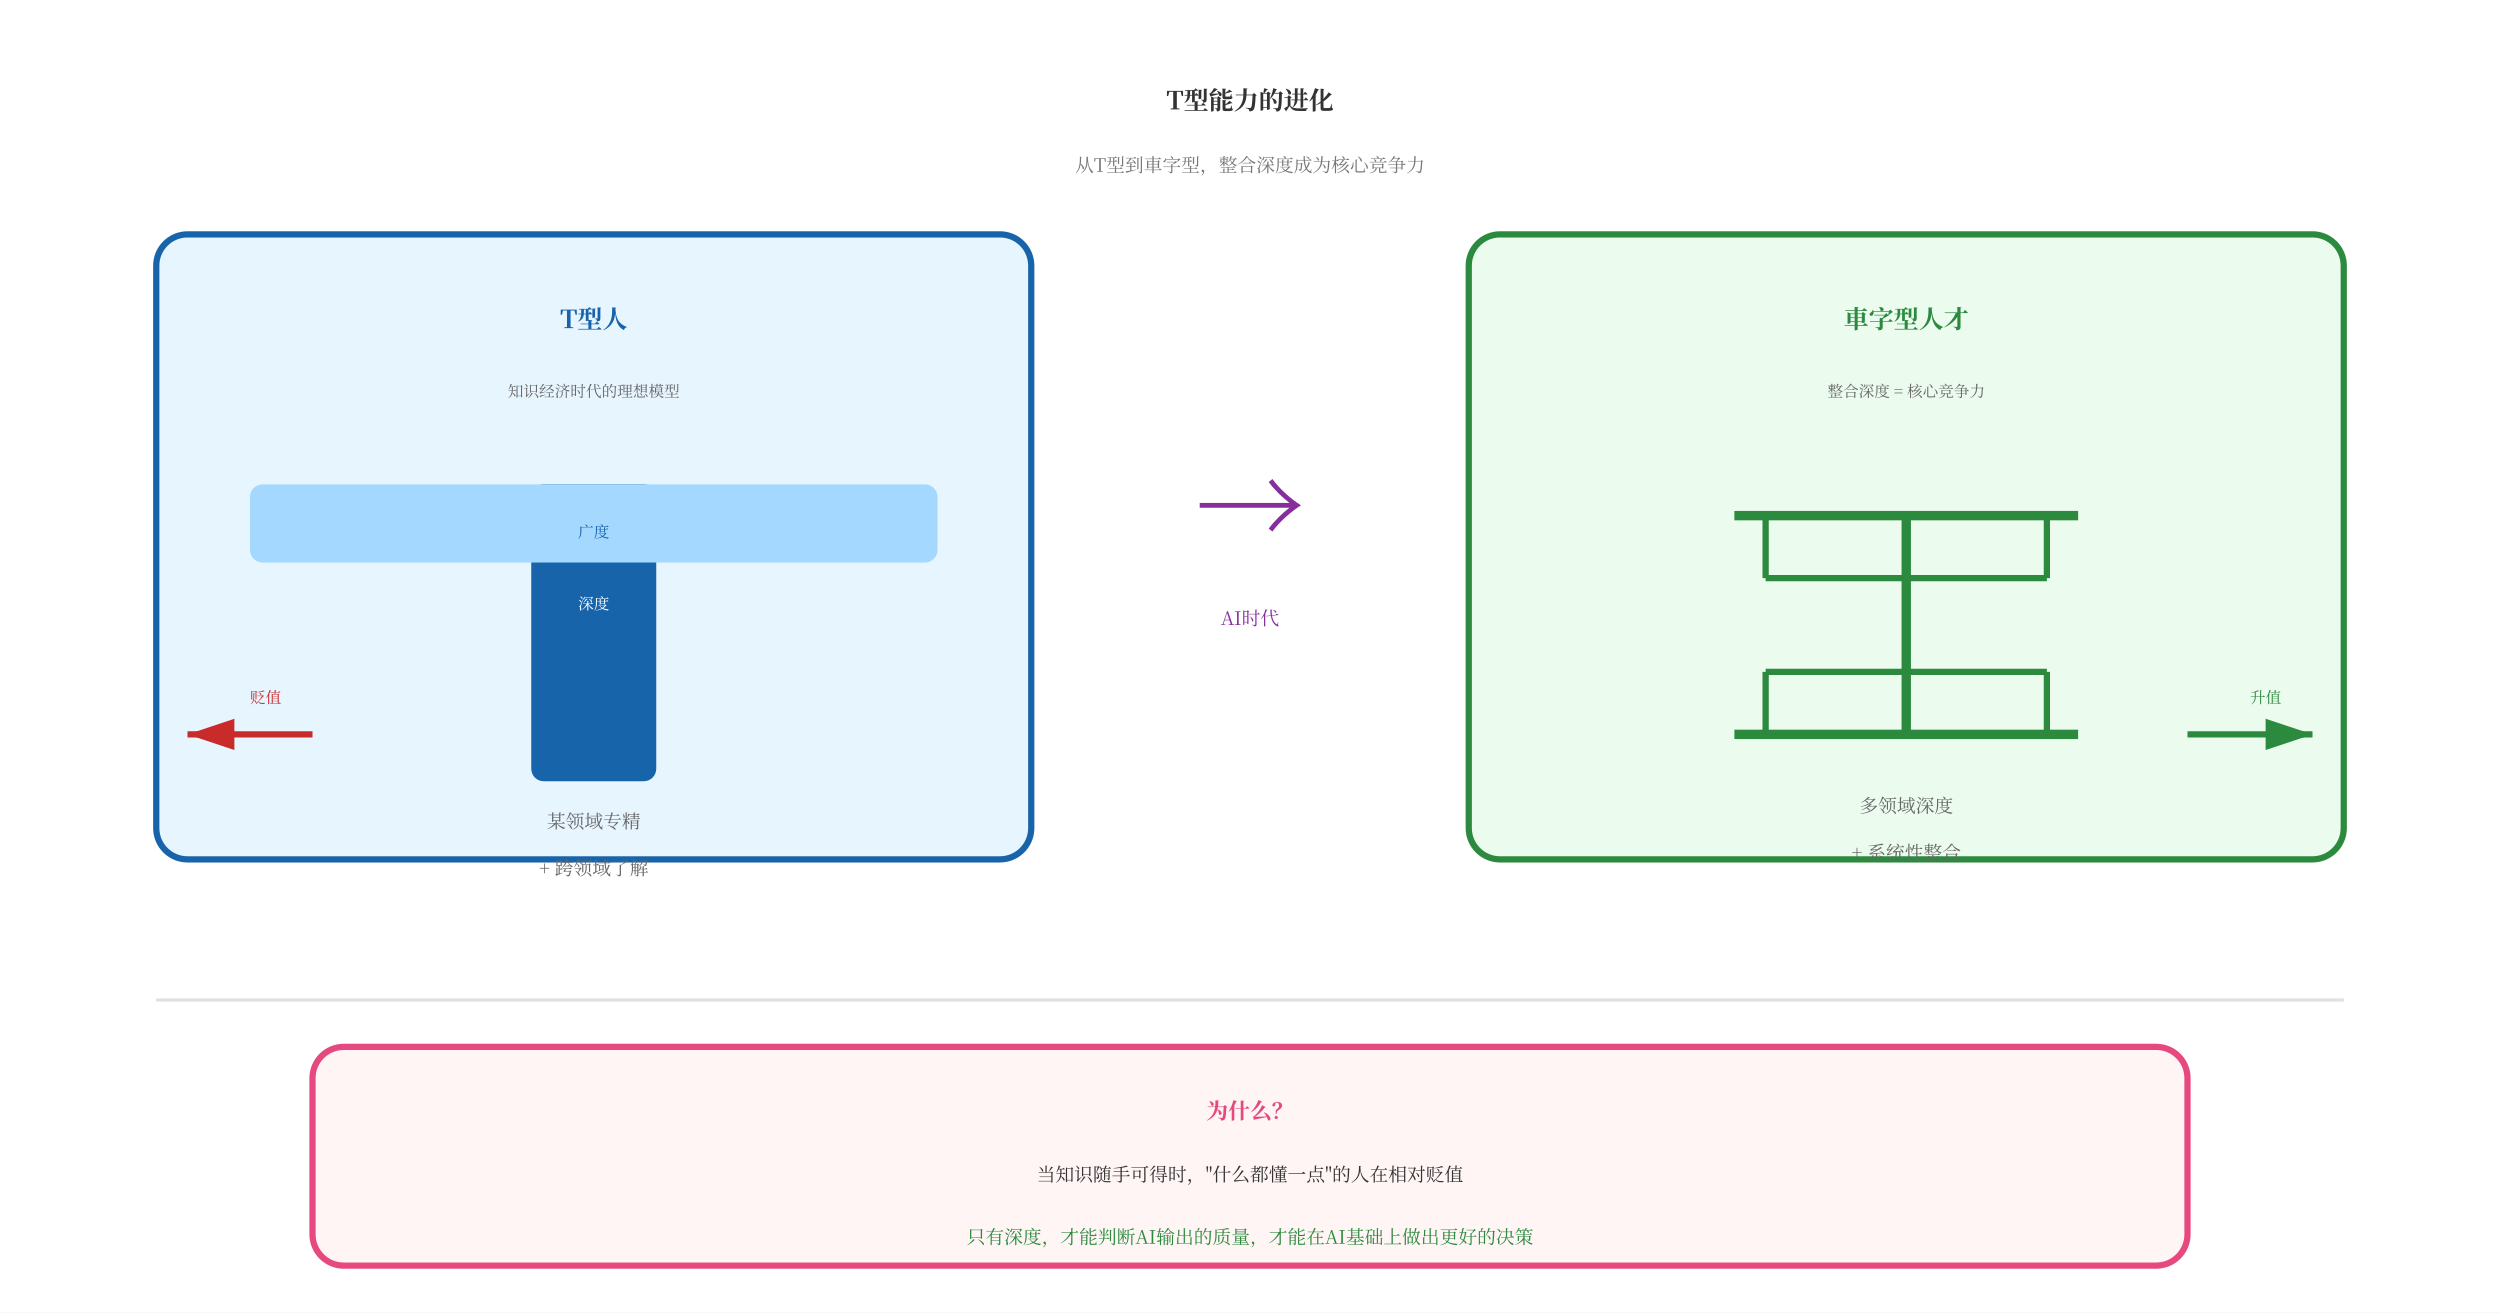
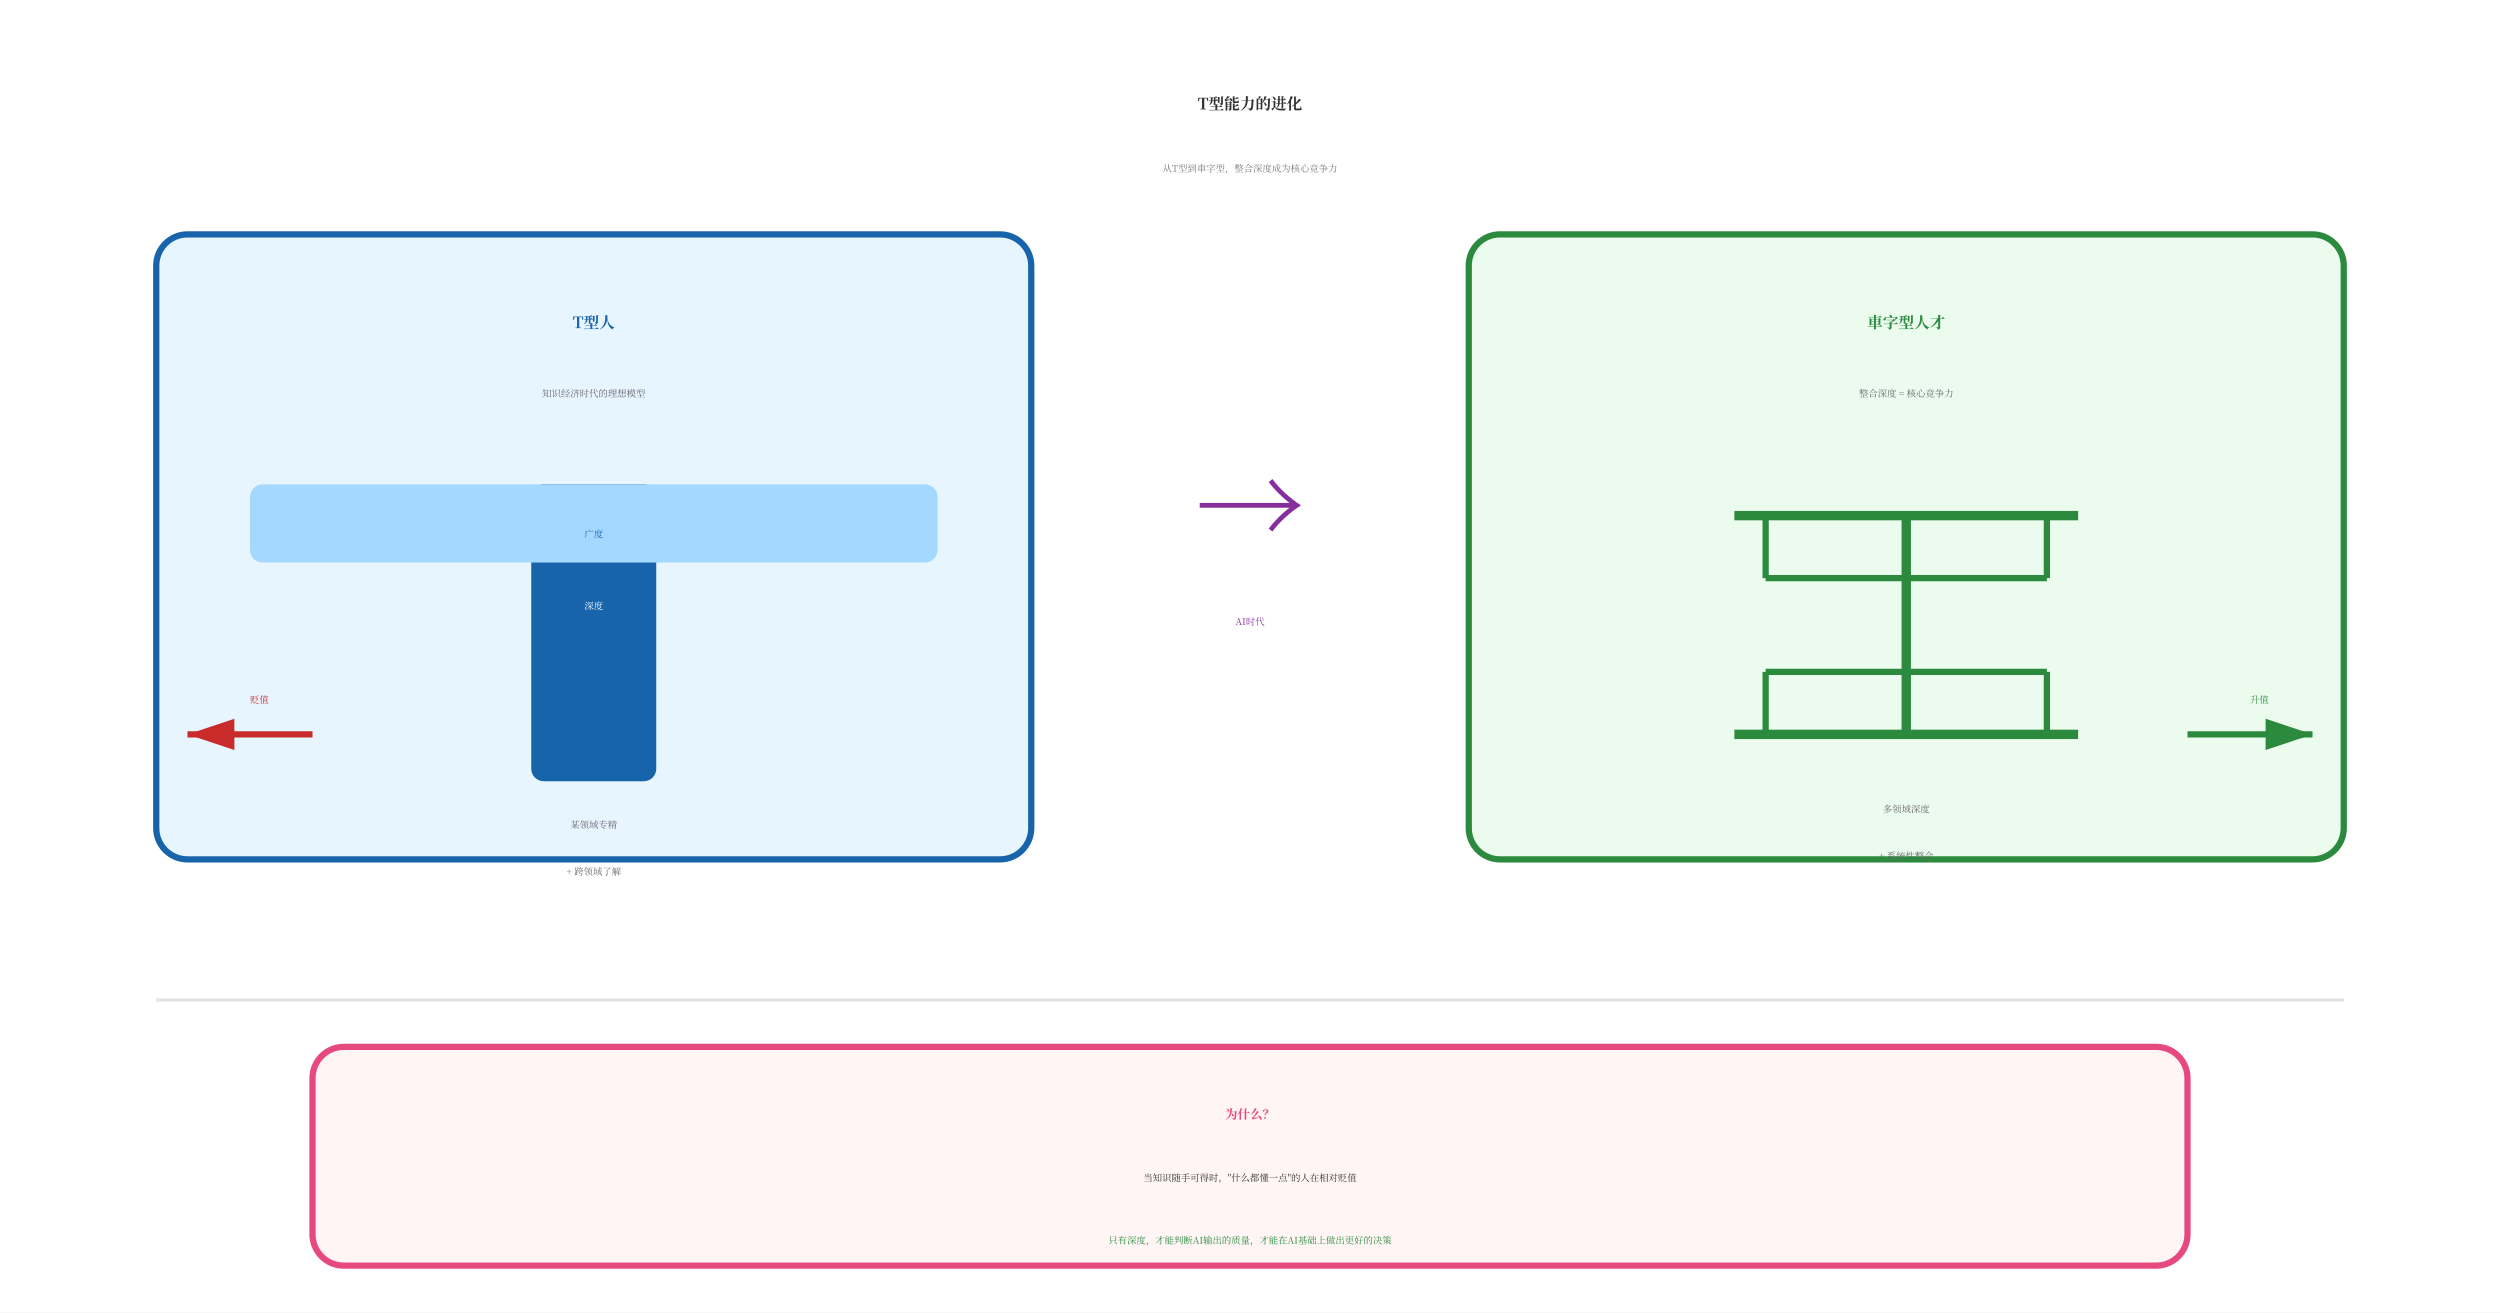
<svg xmlns="http://www.w3.org/2000/svg" viewBox="0 0 800 420" style="font-family: 'Noto Serif CJK SC', serif; background: #fefefe;">
  <rect width="800" height="420" fill="white" />
-   <text x="400" y="35" text-anchor="middle" font-size="8" font-weight="bold" fill="#333">T型能力的进化</text>
-   <text x="400" y="55" text-anchor="middle" font-size="6" fill="#777">从T型到車字型，整合深度成为核心竞争力</text>
+   <text x="400" y="35" text-anchor="middle" font-size="5" font-weight="bold" fill="#333">T型能力的进化</text>
+   <text x="400" y="55" text-anchor="middle" font-size="3" fill="#777">从T型到車字型，整合深度成为核心竞争力</text>
  <rect x="50" y="75" width="280" height="200" rx="10" fill="#e7f5ff" stroke="#1864ab" stroke-width="2" />
-   <text x="190" y="105" text-anchor="middle" font-size="8" font-weight="bold" fill="#1864ab">T型人</text>
-   <text x="190" y="127" text-anchor="middle" font-size="5" fill="#666">知识经济时代的理想模型</text>
+   <text x="190" y="105" text-anchor="middle" font-size="5" font-weight="bold" fill="#1864ab">T型人</text>
+   <text x="190" y="127" text-anchor="middle" font-size="3" fill="#666">知识经济时代的理想模型</text>
  <rect x="170" y="155" width="40" height="95" rx="4" fill="#1864ab" />
-   <text x="190" y="195" text-anchor="middle" font-size="5" fill="white">深度</text>
+   <text x="190" y="195" text-anchor="middle" font-size="3" fill="white">深度</text>
  <rect x="80" y="155" width="220" height="25" rx="4" fill="#a5d8ff" />
-   <text x="190" y="172" text-anchor="middle" font-size="5" fill="#1864ab">广度</text>
-   <text x="190" y="265" text-anchor="middle" font-size="6" fill="#666">某领域专精</text>
-   <text x="190" y="280" text-anchor="middle" font-size="6" fill="#666">+ 跨领域了解</text>
+   <text x="190" y="172" text-anchor="middle" font-size="3" fill="#1864ab">广度</text>
+   <text x="190" y="265" text-anchor="middle" font-size="3" fill="#666">某领域专精</text>
+   <text x="190" y="280" text-anchor="middle" font-size="3" fill="#666">+ 跨领域了解</text>
  <path d="M100 235 L60 235" fill="none" stroke="#c92a2a" stroke-width="2" />
  <polygon points="60,235 75,230 75,240" fill="#c92a2a" />
-   <text x="80" y="225" font-size="5" fill="#c92a2a">贬值</text>
+   <text x="80" y="225" font-size="3" fill="#c92a2a">贬值</text>
  <text x="400" y="175" text-anchor="middle" font-size="35" fill="#862e9c">→</text>
-   <text x="400" y="200" text-anchor="middle" font-size="6" fill="#862e9c">AI时代</text>
+   <text x="400" y="200" text-anchor="middle" font-size="3" fill="#862e9c">AI时代</text>
  <rect x="470" y="75" width="280" height="200" rx="10" fill="#ebfbee" stroke="#2b8a3e" stroke-width="2" />
-   <text x="610" y="105" text-anchor="middle" font-size="8" font-weight="bold" fill="#2b8a3e">車字型人才</text>
-   <text x="610" y="127" text-anchor="middle" font-size="5" fill="#666">整合深度 = 核心竞争力</text>
+   <text x="610" y="105" text-anchor="middle" font-size="5" font-weight="bold" fill="#2b8a3e">車字型人才</text>
+   <text x="610" y="127" text-anchor="middle" font-size="3" fill="#666">整合深度 = 核心竞争力</text>
  <g transform="translate(610, 200)">
    <line x1="-55" y1="-35" x2="55" y2="-35" stroke="#2b8a3e" stroke-width="3" />
    <line x1="-55" y1="35" x2="55" y2="35" stroke="#2b8a3e" stroke-width="3" />
    <line x1="-45" y1="-15" x2="45" y2="-15" stroke="#2b8a3e" stroke-width="2" />
    <line x1="-45" y1="15" x2="45" y2="15" stroke="#2b8a3e" stroke-width="2" />
    <line x1="0" y1="-35" x2="0" y2="35" stroke="#2b8a3e" stroke-width="3" />
    <line x1="-45" y1="-35" x2="-45" y2="-15" stroke="#2b8a3e" stroke-width="2" />
    <line x1="-45" y1="15" x2="-45" y2="35" stroke="#2b8a3e" stroke-width="2" />
    <line x1="45" y1="-35" x2="45" y2="-15" stroke="#2b8a3e" stroke-width="2" />
    <line x1="45" y1="15" x2="45" y2="35" stroke="#2b8a3e" stroke-width="2" />
  </g>
-   <text x="610" y="260" text-anchor="middle" font-size="6" fill="#666">多领域深度</text>
-   <text x="610" y="275" text-anchor="middle" font-size="6" fill="#666">+ 系统性整合</text>
+   <text x="610" y="260" text-anchor="middle" font-size="3" fill="#666">多领域深度</text>
+   <text x="610" y="275" text-anchor="middle" font-size="3" fill="#666">+ 系统性整合</text>
  <path d="M700 235 L740 235" fill="none" stroke="#2b8a3e" stroke-width="2" />
  <polygon points="740,235 725,230 725,240" fill="#2b8a3e" />
-   <text x="720" y="225" font-size="5" fill="#2b8a3e">升值</text>
+   <text x="720" y="225" font-size="3" fill="#2b8a3e">升值</text>
  <line x1="50" y1="320" x2="750" y2="320" stroke="#e0e0e0" stroke-width="1" />
  <rect x="100" y="335" width="600" height="70" rx="10" fill="#fff5f5" stroke="#e64980" stroke-width="2" />
-   <text x="400" y="358" text-anchor="middle" font-size="7" font-weight="bold" fill="#e64980">为什么？</text>
-   <text x="400" y="378" text-anchor="middle" font-size="6" fill="#333">当知识随手可得时，"什么都懂一点"的人在相对贬值</text>
-   <text x="400" y="398" text-anchor="middle" font-size="6" fill="#2b8a3e">只有深度，才能判断AI输出的质量，才能在AI基础上做出更好的决策</text>
+   <text x="400" y="358" text-anchor="middle" font-size="4" font-weight="bold" fill="#e64980">为什么？</text>
+   <text x="400" y="378" text-anchor="middle" font-size="3" fill="#333">当知识随手可得时，"什么都懂一点"的人在相对贬值</text>
+   <text x="400" y="398" text-anchor="middle" font-size="3" fill="#2b8a3e">只有深度，才能判断AI输出的质量，才能在AI基础上做出更好的决策</text>
</svg>
